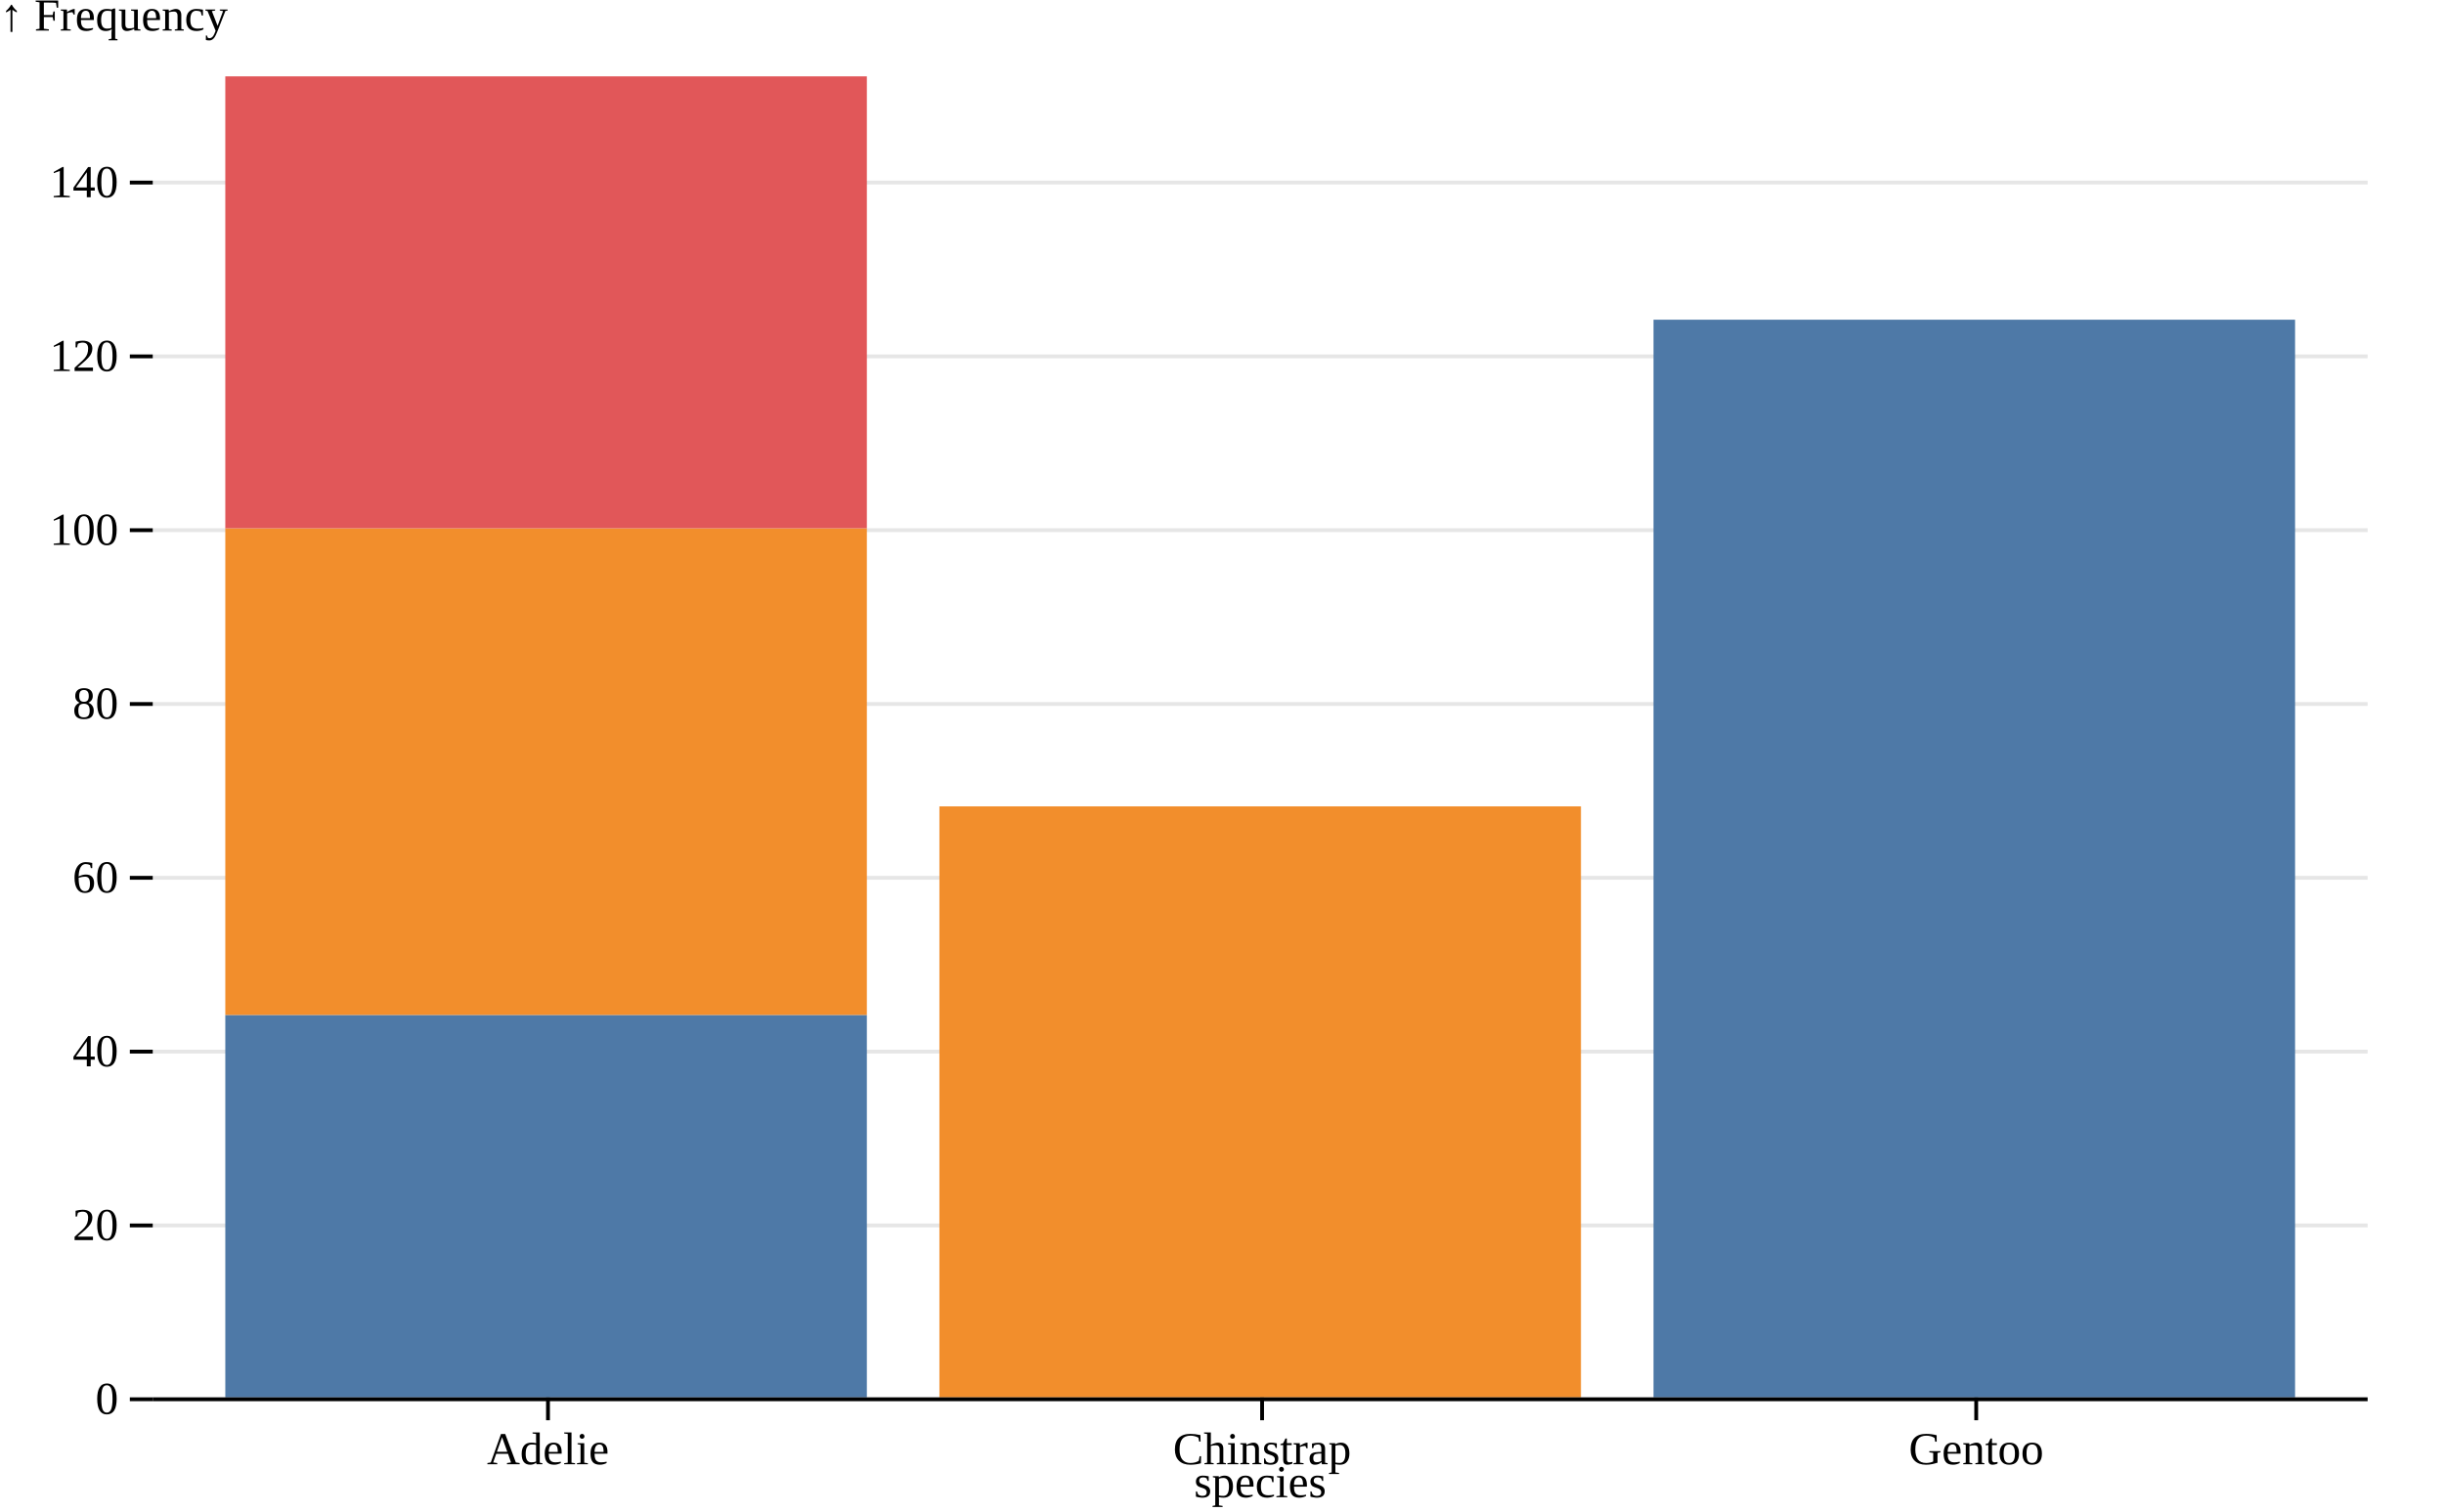
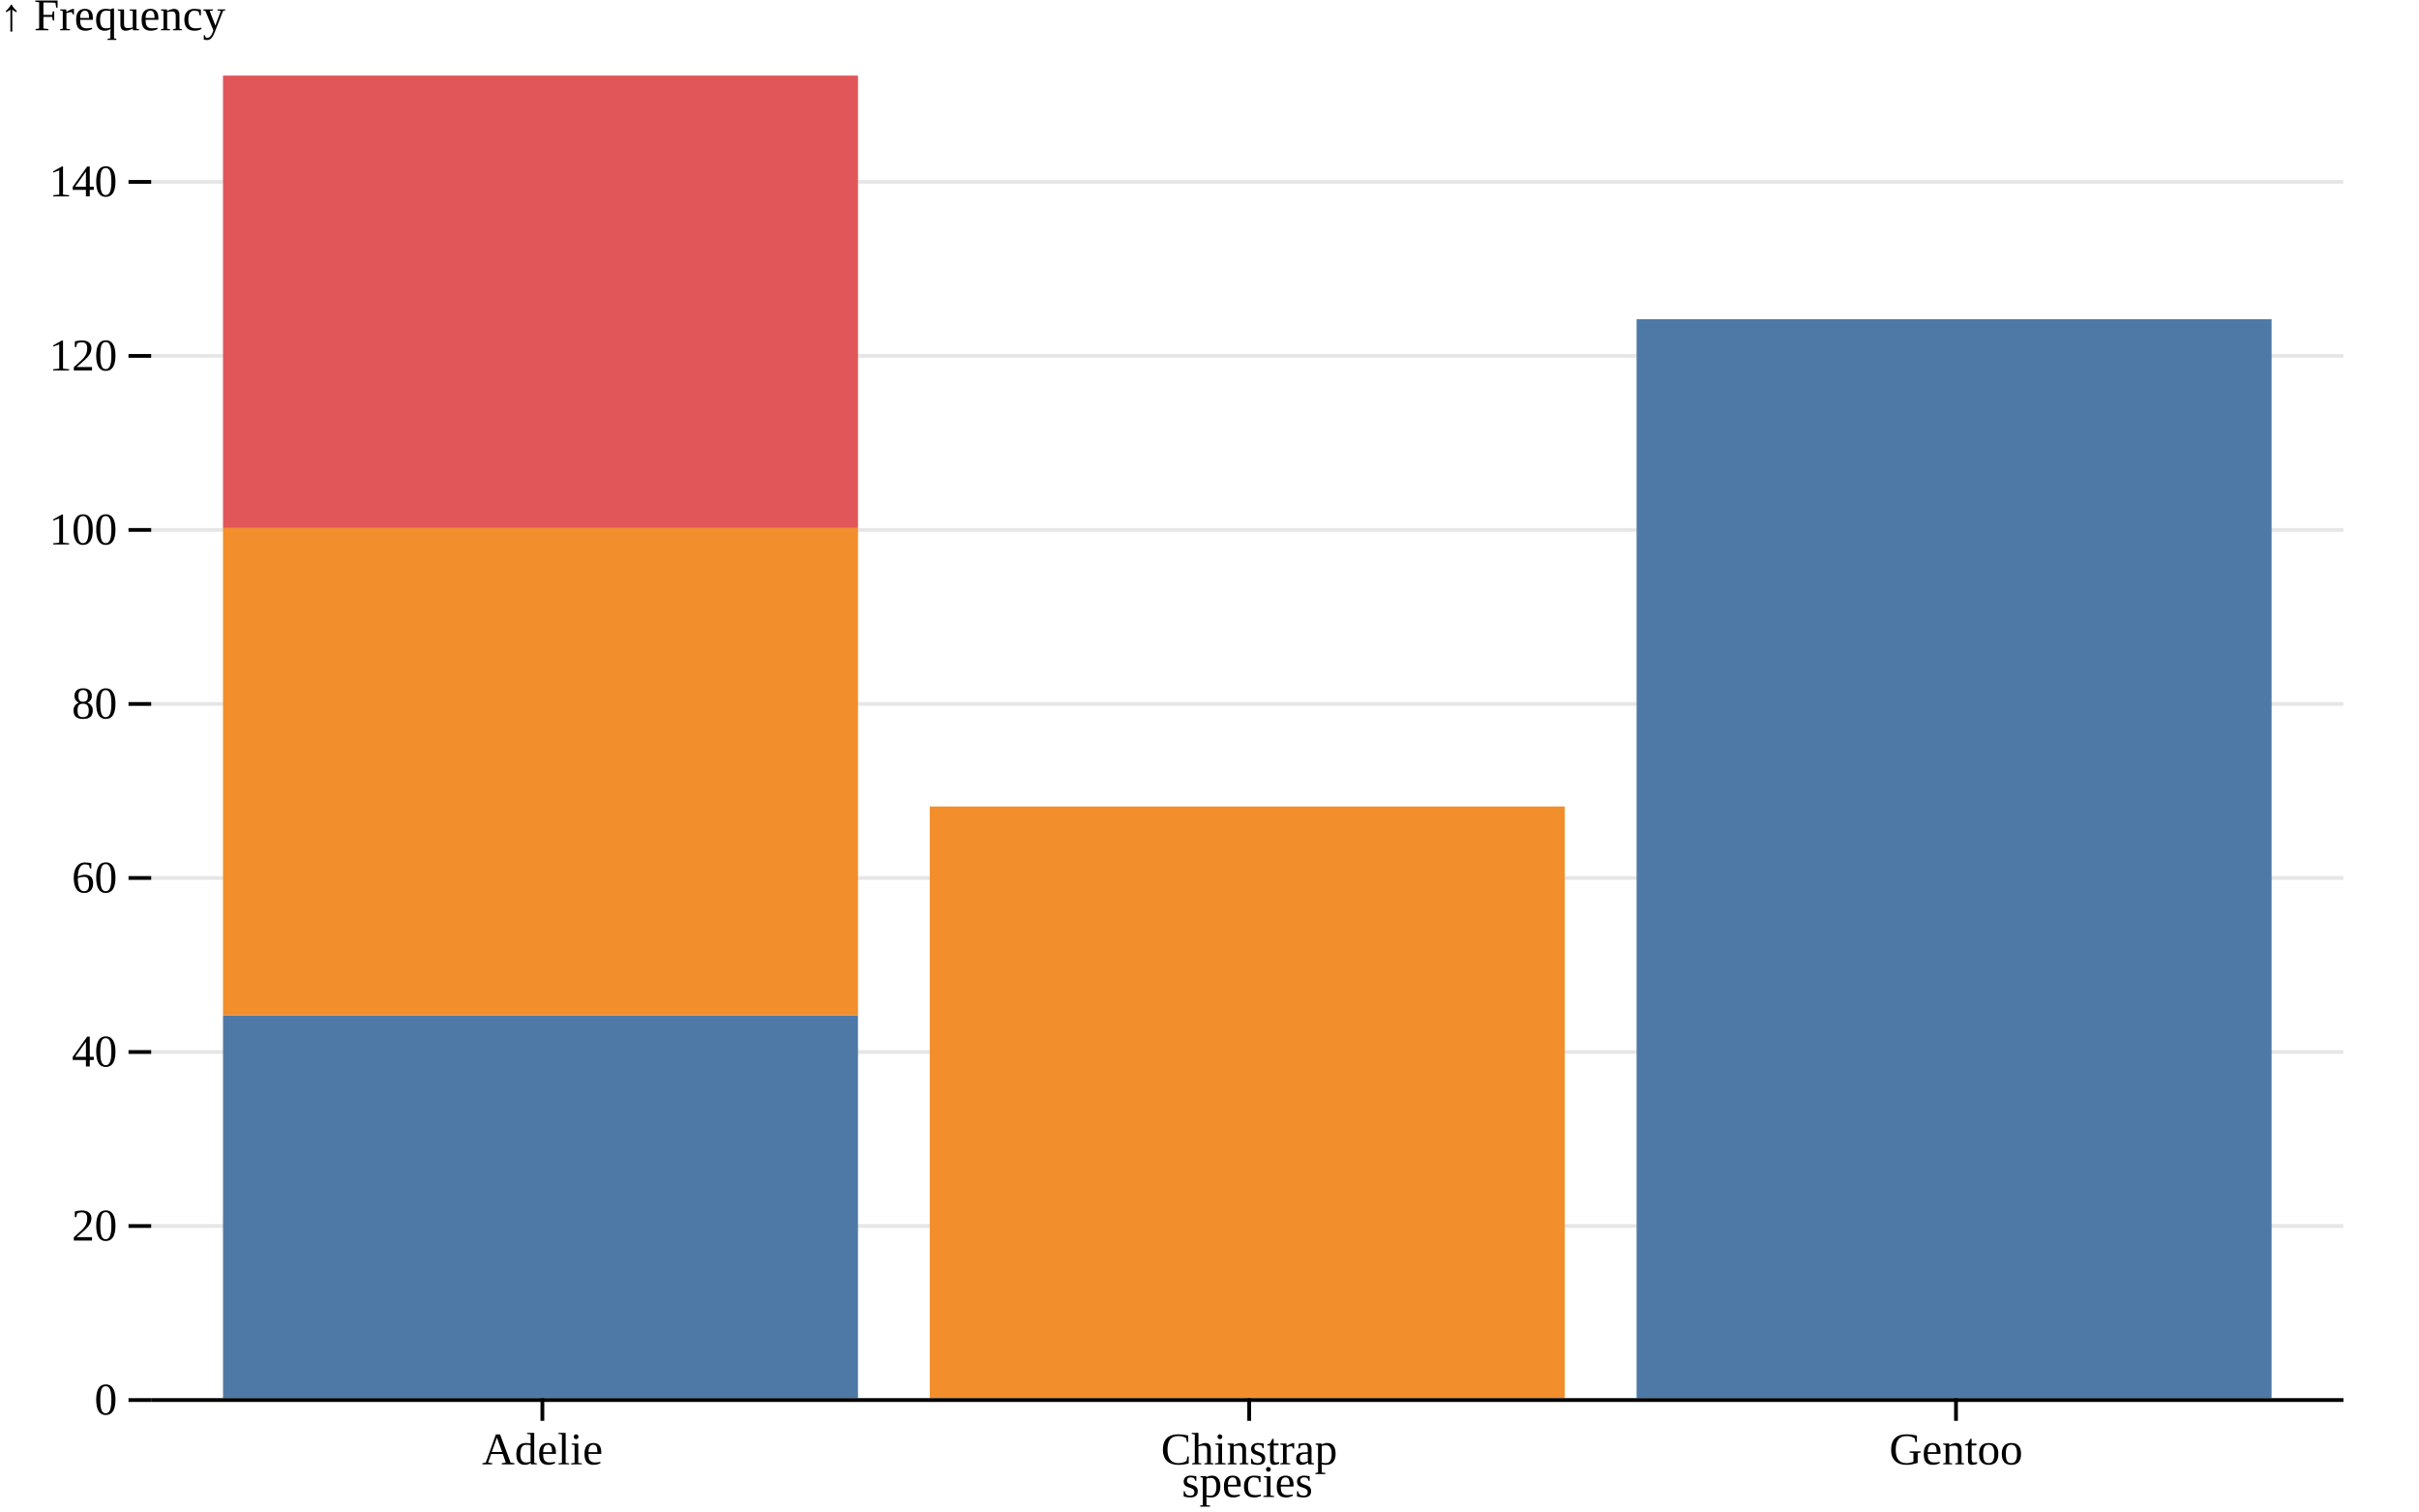
- <svg xmlns="http://www.w3.org/2000/svg" class="plot" fill="currentColor" text-anchor="middle" width="640" height="396" viewBox="0 0 640 396">
+ <svg xmlns="http://www.w3.org/2000/svg" class="plot" fill="currentColor" text-anchor="middle" width="640" height="400" viewBox="0 0 640 400">
  <g transform="translate(40,0)" fill="none" text-anchor="end">
-     <g class="tick" opacity="1" transform="translate(0,366.5)">
+     <g class="tick" opacity="1" transform="translate(0,370.5)">
      <line stroke="currentColor" x2="-6" />
      <line stroke="currentColor" x2="580" stroke-opacity="0.1" />
      <text fill="currentColor" x="-9" dy="0.32em">0</text>
    </g>
-     <g class="tick" opacity="1" transform="translate(0,320.9737)">
+     <g class="tick" opacity="1" transform="translate(0,324.4474)">
      <line stroke="currentColor" x2="-6" />
      <line stroke="currentColor" x2="580" stroke-opacity="0.1" />
      <text fill="currentColor" x="-9" dy="0.32em">20</text>
    </g>
-     <g class="tick" opacity="1" transform="translate(0,275.4474)">
+     <g class="tick" opacity="1" transform="translate(0,278.3947)">
      <line stroke="currentColor" x2="-6" />
      <line stroke="currentColor" x2="580" stroke-opacity="0.1" />
      <text fill="currentColor" x="-9" dy="0.32em">40</text>
    </g>
-     <g class="tick" opacity="1" transform="translate(0,229.9211)">
+     <g class="tick" opacity="1" transform="translate(0,232.3421)">
      <line stroke="currentColor" x2="-6" />
      <line stroke="currentColor" x2="580" stroke-opacity="0.1" />
      <text fill="currentColor" x="-9" dy="0.32em">60</text>
    </g>
-     <g class="tick" opacity="1" transform="translate(0,184.3947)">
+     <g class="tick" opacity="1" transform="translate(0,186.2895)">
      <line stroke="currentColor" x2="-6" />
      <line stroke="currentColor" x2="580" stroke-opacity="0.1" />
      <text fill="currentColor" x="-9" dy="0.32em">80</text>
    </g>
-     <g class="tick" opacity="1" transform="translate(0,138.8684)">
+     <g class="tick" opacity="1" transform="translate(0,140.2368)">
      <line stroke="currentColor" x2="-6" />
      <line stroke="currentColor" x2="580" stroke-opacity="0.1" />
      <text fill="currentColor" x="-9" dy="0.32em">100</text>
    </g>
-     <g class="tick" opacity="1" transform="translate(0,93.34211)">
+     <g class="tick" opacity="1" transform="translate(0,94.18421)">
      <line stroke="currentColor" x2="-6" />
      <line stroke="currentColor" x2="580" stroke-opacity="0.1" />
      <text fill="currentColor" x="-9" dy="0.32em">120</text>
    </g>
-     <g class="tick" opacity="1" transform="translate(0,47.81579)">
+     <g class="tick" opacity="1" transform="translate(0,48.13158)">
      <line stroke="currentColor" x2="-6" />
      <line stroke="currentColor" x2="580" stroke-opacity="0.1" />
      <text fill="currentColor" x="-9" dy="0.32em">140</text>
    </g>
    <text fill="currentColor" transform="translate(-40,20)" dy="-1em" text-anchor="start">↑ Frequency</text>
  </g>
-   <g transform="translate(0,366)" fill="none" text-anchor="middle">
+   <g transform="translate(0,370)" fill="none" text-anchor="middle">
    <g class="tick" opacity="1" transform="translate(143.5,0)">
      <line stroke="currentColor" y2="6" />
      <text fill="currentColor" y="9" dy="0.71em">Adelie</text>
    </g>
    <g class="tick" opacity="1" transform="translate(330.5,0)">
      <line stroke="currentColor" y2="6" />
      <text fill="currentColor" y="9" dy="0.71em">Chinstrap</text>
    </g>
    <g class="tick" opacity="1" transform="translate(517.5,0)">
      <line stroke="currentColor" y2="6" />
      <text fill="currentColor" y="9" dy="0.71em">Gentoo</text>
    </g>
    <text fill="currentColor" transform="translate(330,30)" dy="-0.32em" text-anchor="middle">species</text>
  </g>
  <g>
-     <rect x="59" width="168" y="265.842" height="100.158" fill="#4e79a7" />
-     <rect x="433" width="168" y="83.737" height="282.263" fill="#4e79a7" />
-     <rect x="59" width="168" y="138.368" height="127.474" fill="#f28e2c" />
-     <rect x="246" width="168" y="211.211" height="154.789" fill="#f28e2c" />
-     <rect x="59" width="168" y="20" height="118.368" fill="#e15759" />
+     <rect x="59" width="168" y="268.684" height="101.316" fill="#4e79a7" />
+     <rect x="433" width="168" y="84.474" height="285.526" fill="#4e79a7" />
+     <rect x="59" width="168" y="139.737" height="128.947" fill="#f28e2c" />
+     <rect x="246" width="168" y="213.421" height="156.579" fill="#f28e2c" />
+     <rect x="59" width="168" y="20" height="119.737" fill="#e15759" />
  </g>
  <g stroke="currentColor" transform="translate(0,0.5)">
-     <line x1="40" x2="620" y1="366" y2="366" />
+     <line x1="40" x2="620" y1="370" y2="370" />
  </g>
</svg>
